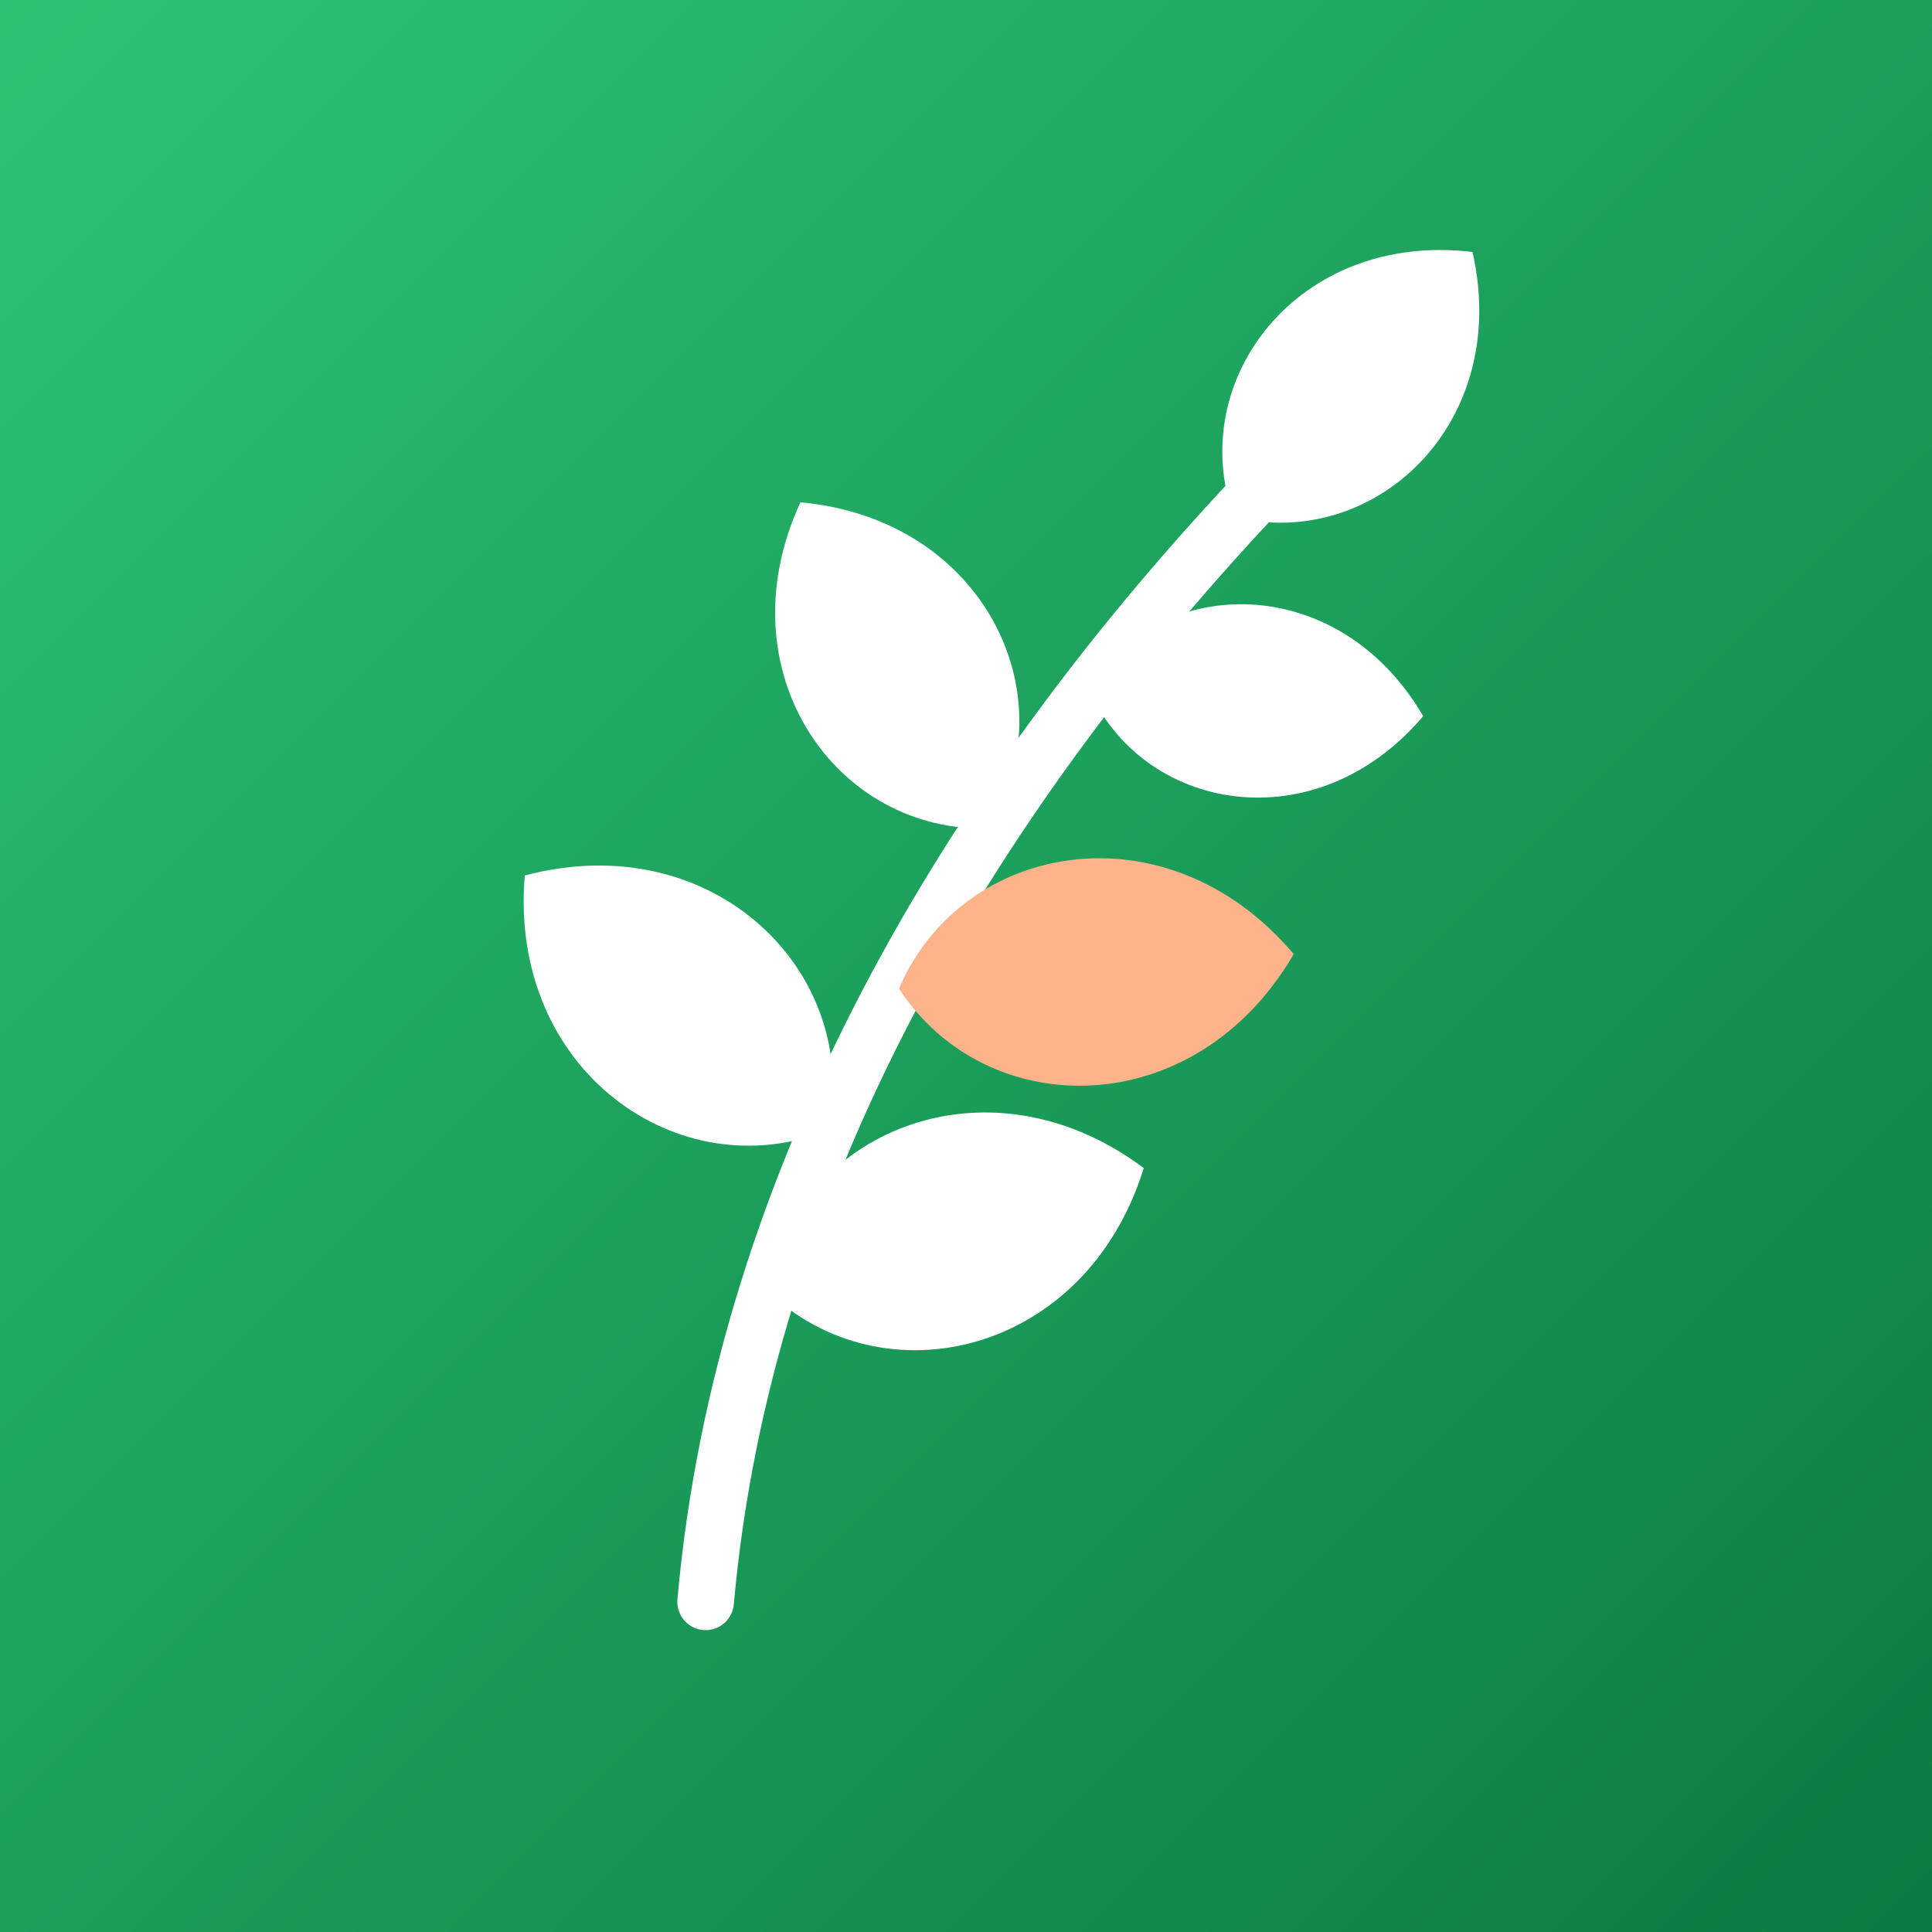
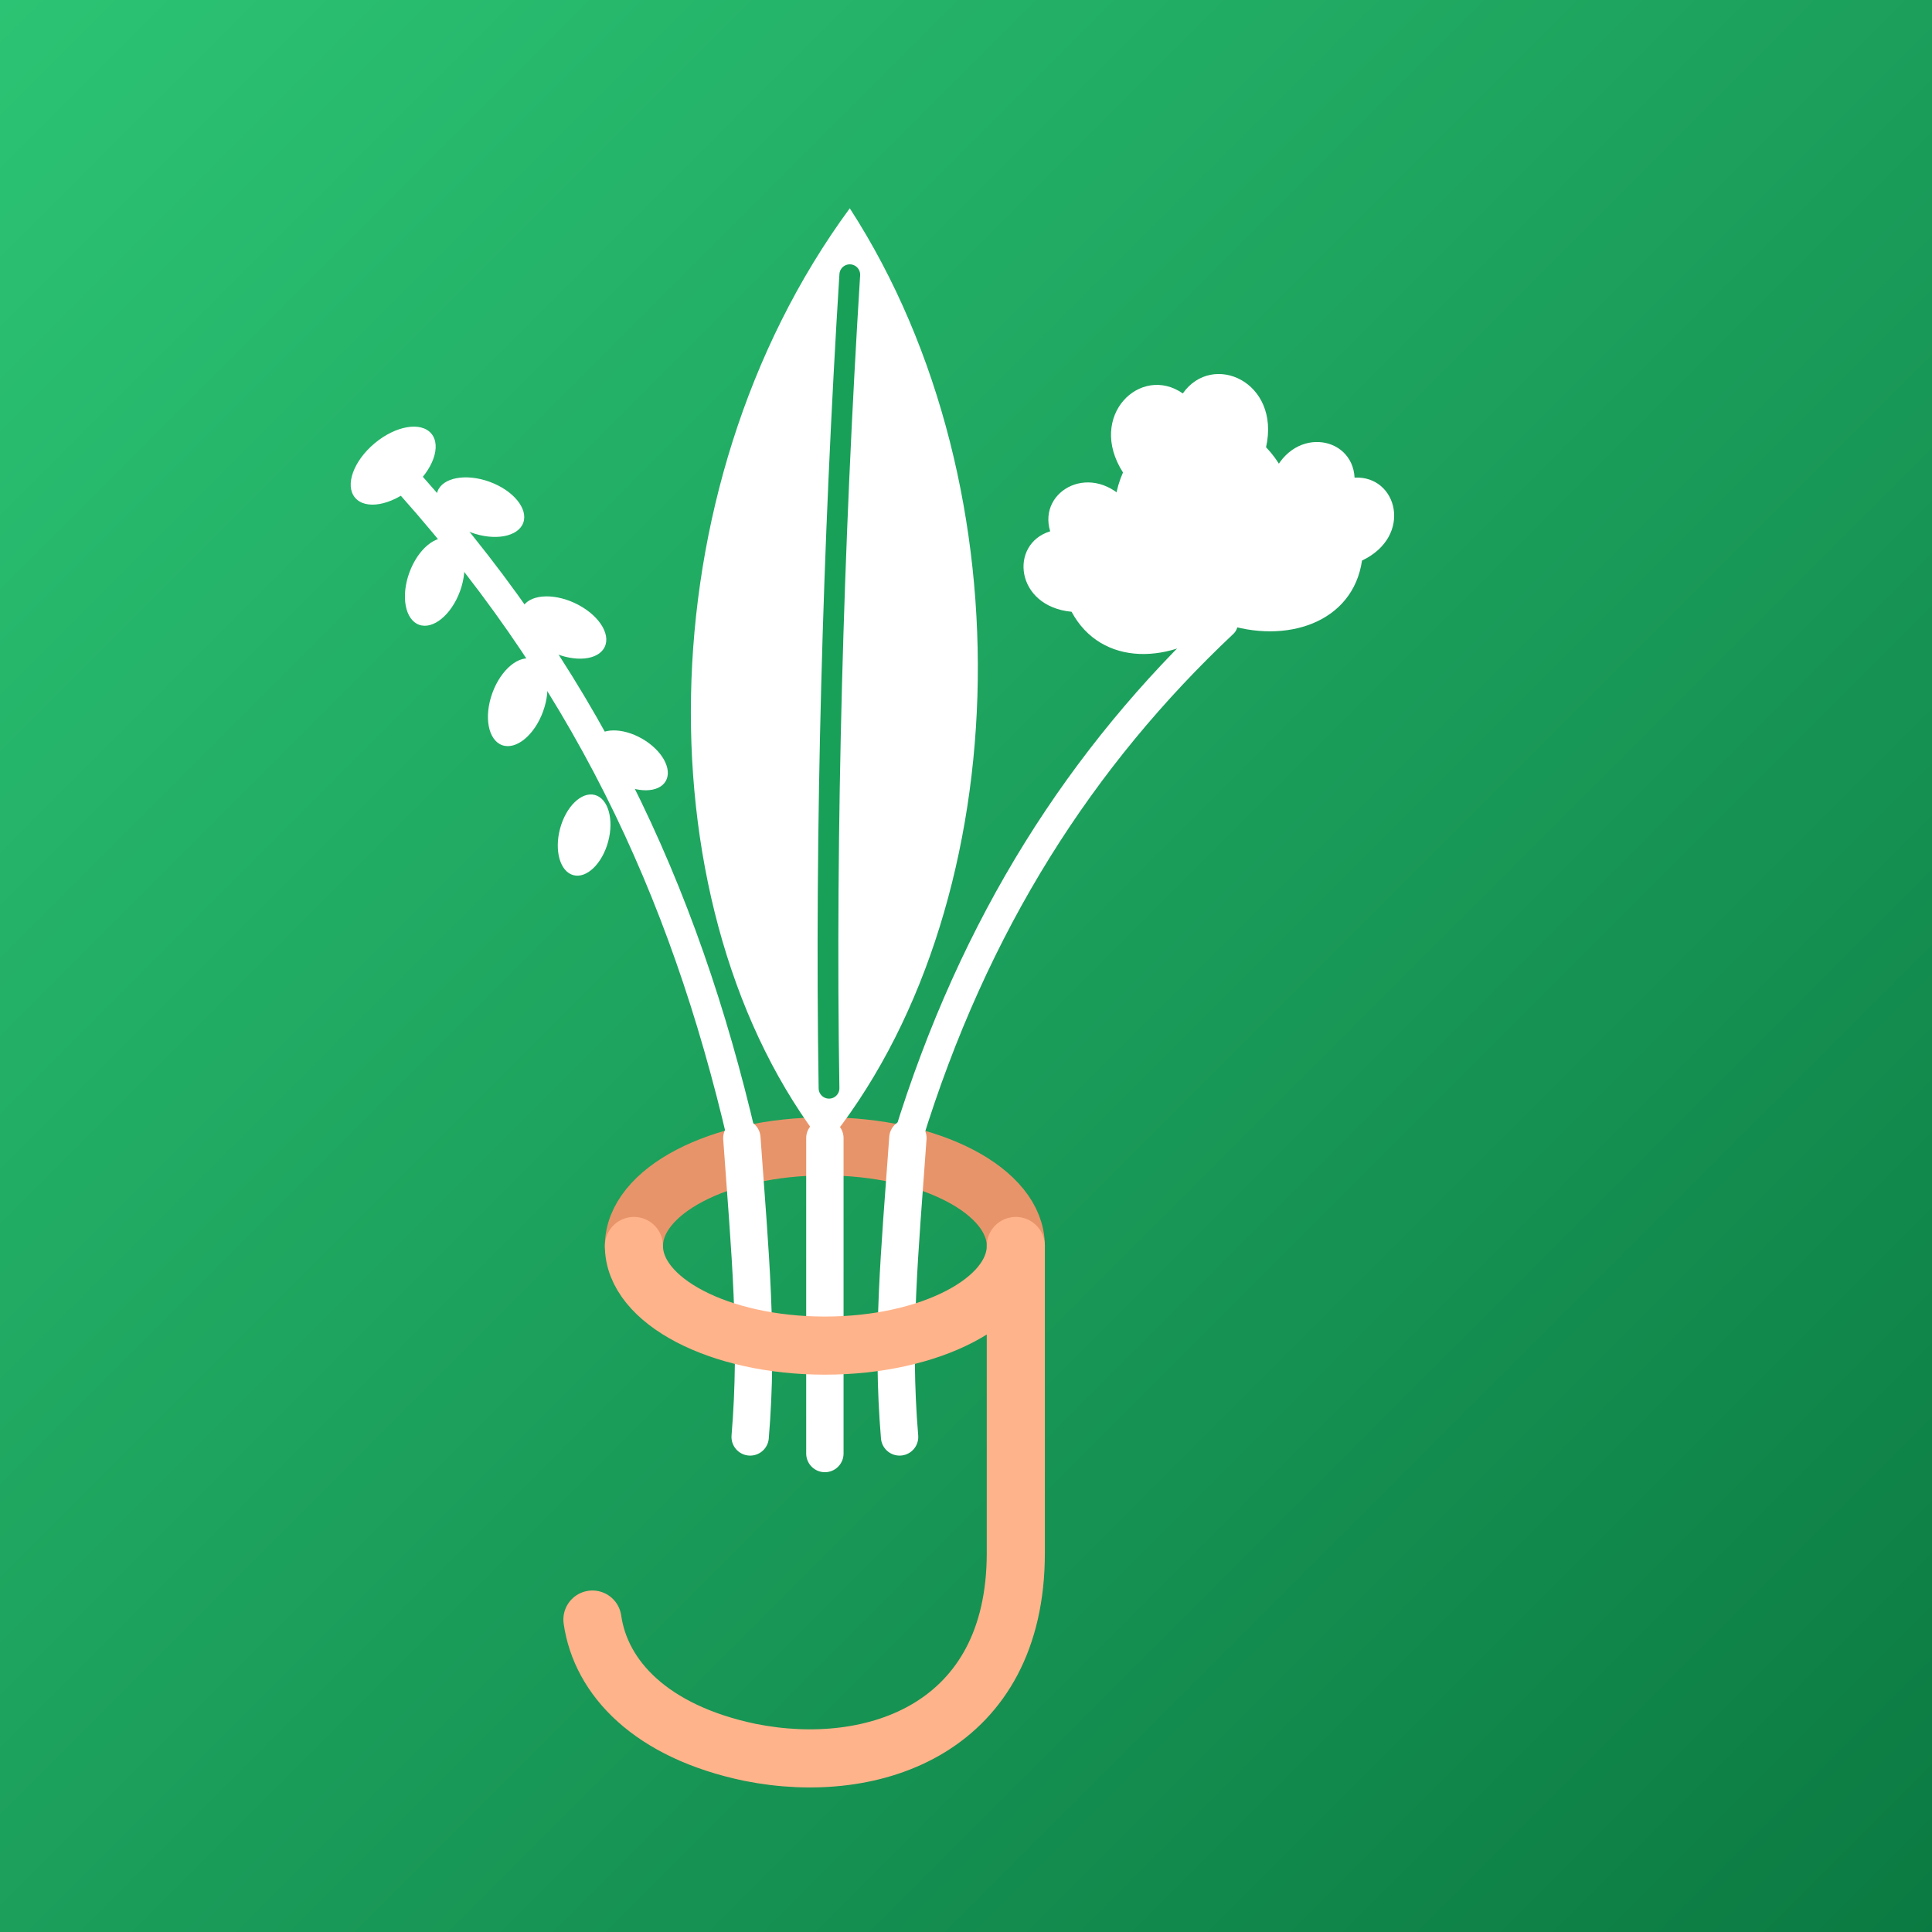
<svg xmlns="http://www.w3.org/2000/svg" viewBox="0 0 512 512">
  <defs>
    <linearGradient id="g" x1="0" y1="0" x2="1" y2="1">
      <stop offset="0" stop-color="#2cc474" />
      <stop offset="1" stop-color="#0b7a42" />
    </linearGradient>
  </defs>
  <rect width="512" height="512" fill="url(#g)" />
-   <g transform="translate(112 62) scale(2.5)">
-     <path d="M30 145C34 100 58 60 88 28" fill="none" stroke="#fff" stroke-width="6" stroke-linecap="round" />
-     <path transform="translate(36.5 112) rotate(-18) scale(1)" fill="#fff" d="M0 0C8-15 30-17 42 0 30 17 8 15 0 0Z" />
-     <path transform="translate(43 95) rotate(-140) scale(1)" fill="#fff" d="M0 0C8-15 30-17 42 0 30 17 8 15 0 0Z" />
-     <path transform="translate(50.5 80) rotate(-5) scale(1)" fill="#ffb38a" d="M0 0C8-15 30-17 42 0 30 17 8 15 0 0Z" />
-     <path transform="translate(60 63) rotate(-120) scale(0.95)" fill="#fff" d="M0 0C8-15 30-17 42 0 30 17 8 15 0 0Z" />
-     <path transform="translate(70.5 48) rotate(5) scale(0.85)" fill="#fff" d="M0 0C8-15 30-17 42 0 30 17 8 15 0 0Z" />
-     <path transform="translate(86 30) rotate(-48) scale(0.9)" fill="#fff" d="M0 0C8-15 30-17 42 0 30 17 8 15 0 0Z" />
+   <g transform="translate(256 262) scale(1.1) translate(-290 -268)">
+     <path d="M210 330A46 24 0 0 1 302 330" fill="none" stroke="#e8946a" stroke-width="14" stroke-linecap="round" />
+     <g fill="none" stroke="#fff" stroke-linecap="round">
+       <path d="M236 304C238 332 240 352 238 376" stroke-width="9" />
+       <path d="M256 304L256 380" stroke-width="9" />
+       <path d="M276 304C274 332 272 352 274 376" stroke-width="9" />
+       <path d="M236 304C222 244 198 192 152 142" stroke-width="7" />
+       <path d="M276 304C292 252 318 212 352 180" stroke-width="7" />
+     </g>
+     <g fill="#fff">
+       <ellipse cx="152" cy="142" rx="12" ry="7" transform="rotate(-40 152 142)" />
+       <ellipse cx="173" cy="152" rx="11" ry="6.5" transform="rotate(20 173 152)" />
+       <ellipse cx="162" cy="170" rx="11" ry="6.5" transform="rotate(-70 162 170)" />
+       <ellipse cx="193" cy="181" rx="11" ry="6.5" transform="rotate(25 193 181)" />
+       <ellipse cx="182" cy="199" rx="11" ry="6.5" transform="rotate(-70 182 199)" />
+       <ellipse cx="209" cy="213" rx="10" ry="6" transform="rotate(30 209 213)" />
+       <ellipse cx="198" cy="231" rx="10" ry="6" transform="rotate(-75 198 231)" />
+       <path transform="translate(352 180) rotate(-10) scale(1.25)" d="M0 0C-14-6-22-20-14-32C-19-44-7-52 0-45C7-52 19-44 14-32C22-20 14-6 0 0Z" />
+       <path transform="translate(352 180) rotate(-62) scale(1.05)" d="M0 0C-14-6-22-20-14-32C-19-44-7-52 0-45C7-52 19-44 14-32C22-20 14-6 0 0Z" />
+       <path transform="translate(352 180) rotate(42) scale(1.05)" d="M0 0C-14-6-22-20-14-32C-19-44-7-52 0-45C7-52 19-44 14-32C22-20 14-6 0 0Z" />
+       <path d="M256 306C212 250 212 148 262 80C306 148 302 250 256 306Z" />
+     </g>
+     <path d="M257 292C256 230 258 160 262 96" fill="none" stroke="#18a058" stroke-width="5" stroke-linecap="round" />
+     <path d="M210 330A46 24 0 0 0 302 330L302 404C302 446 268 458 238 452C214 447 202 434 200 420" fill="none" stroke="#ffb38a" stroke-width="14" stroke-linecap="round" stroke-linejoin="round" />
  </g>
</svg>
